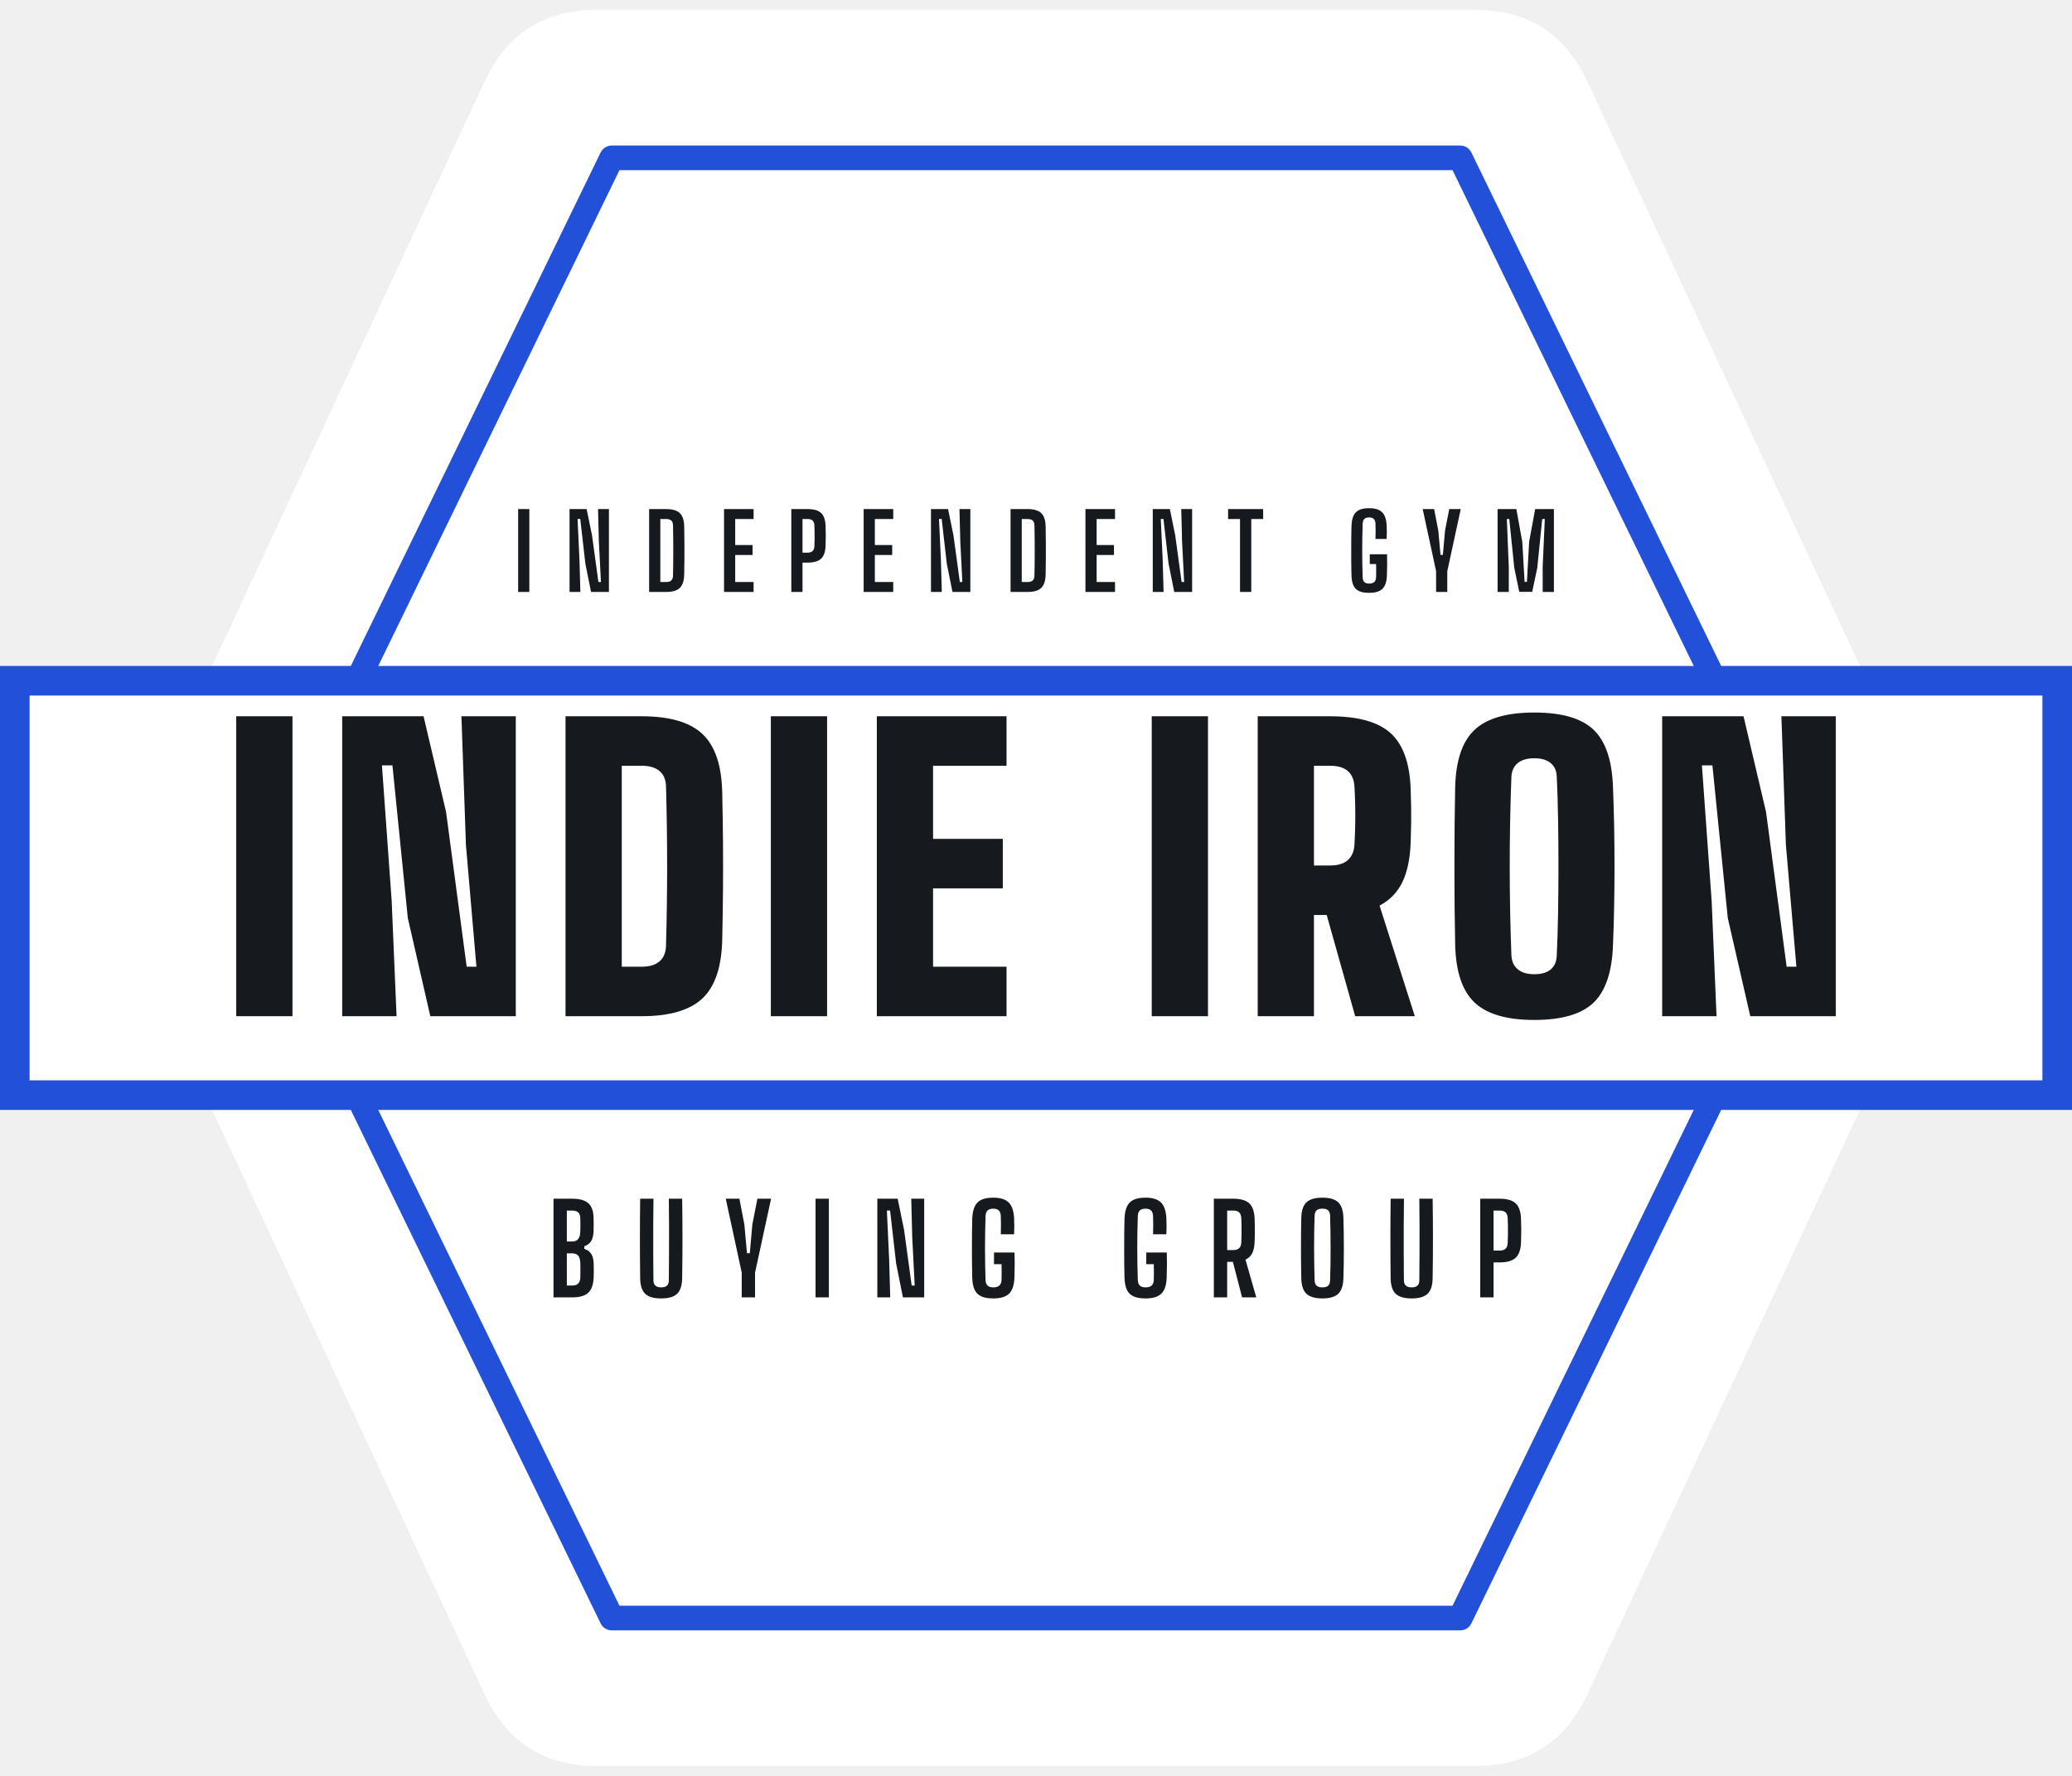
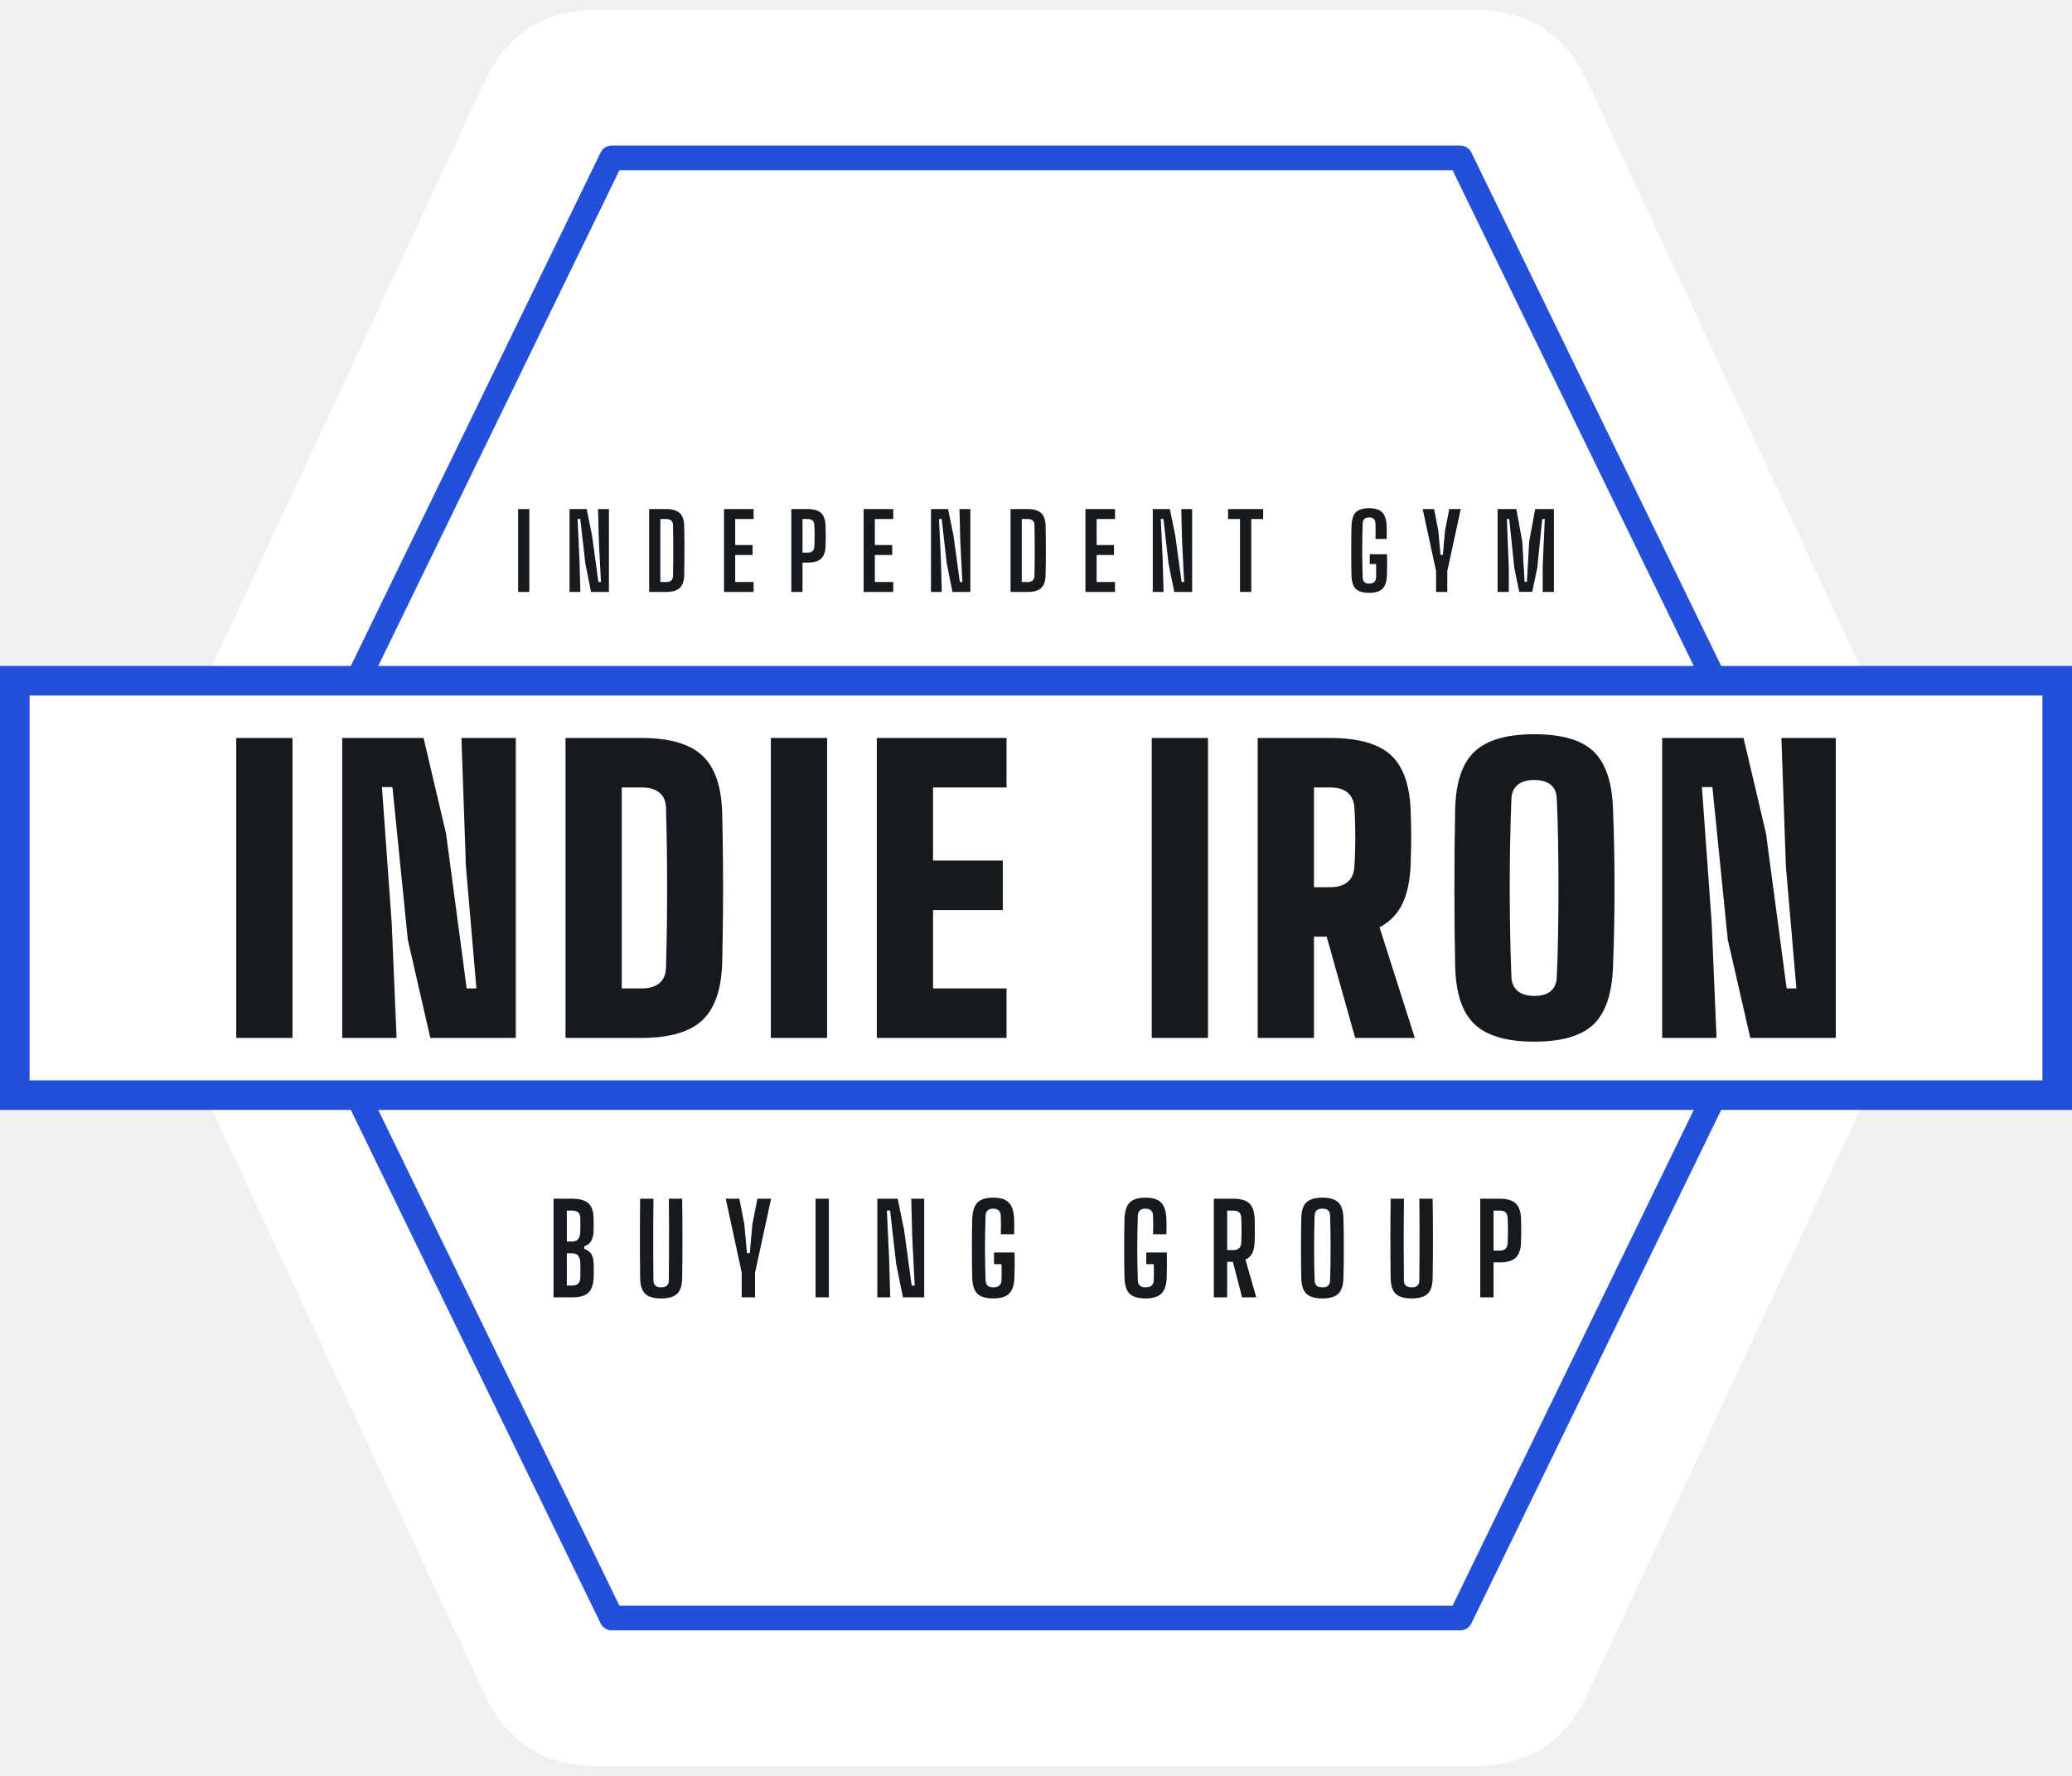
<svg xmlns="http://www.w3.org/2000/svg" viewBox="0 0 420 360" role="img" aria-label="Indie Iron independent gym buying group">
  <path d="M98.24,16.50 Q105.00,2.00 121.00,2.00 L299.00,2.00 Q315.00,2.00 321.76,16.50 L391.24,165.50 Q398.00,180.00 391.24,194.50 L321.76,343.50 Q315.00,358.00 299.00,358.00 L121.00,358.00 Q105.00,358.00 98.24,343.50 L28.76,194.50 Q22.00,180.00 28.76,165.50Z" fill="#FFFFFF" />
  <path d="M124.00,32.00 L296.00,32.00 L368.00,180.00 L296.00,328.00 L124.00,328.00 L52.00,180.00Z" fill="none" stroke="#2350D8" stroke-width="5" stroke-linejoin="round" />
  <rect x="3" y="138" width="414" height="84" fill="#FFFFFF" stroke="#2350D8" stroke-width="6" />
-   <path fill="#16191D" d="M47.885 206.0V145.2H59.285V206.0Z M69.365 206.0V145.2H85.857L90.417 164.58L94.597 195.968H96.573L94.445 171.268L93.533 145.2H104.553V206.0H87.225L82.665 186.088L79.549 155.156H77.421L79.397 182.668L80.385 206.0Z M114.633 206.0V145.2H130.061Q138.611 145.2 142.43 148.829Q146.249 152.458 146.401 160.78Q146.515 166.062 146.553 170.812Q146.591 175.562 146.553 180.312Q146.515 185.062 146.401 190.344Q146.249 198.704 142.43 202.352Q138.611 206.0 130.061 206.0ZM126.033 195.968H130.061Q132.455 195.968 133.709 194.866Q134.963 193.764 135.001 191.712Q135.115 187.646 135.172 183.618Q135.229 179.59 135.229 175.562Q135.229 171.534 135.172 167.487Q135.115 163.44 135.001 159.412Q134.963 157.398 133.709 156.315Q132.455 155.232 130.061 155.232H126.033Z M156.253 206.0V145.2H167.653V206.0Z M177.733 206.0V145.2H204.029V155.232H189.133V170.052H203.269V180.084H189.133V195.968H204.029V206.0Z M233.461 206.0V145.2H244.861V206.0Z M254.941 206.0V145.2H269.609Q278.121 145.2 281.902 148.639Q285.683 152.078 285.949 160.02Q286.025 162.148 286.044 163.744Q286.063 165.34 286.044 166.936Q286.025 168.532 285.949 170.66Q285.797 175.6 284.296 178.754Q282.795 181.908 279.641 183.58L286.785 206.0H274.701L268.925 185.48H266.341V206.0ZM266.341 175.448H269.609Q272.003 175.448 273.219 174.346Q274.435 173.244 274.549 171.268Q274.663 169.406 274.701 167.373Q274.739 165.34 274.701 163.307Q274.663 161.274 274.549 159.412Q274.435 157.398 273.219 156.315Q272.003 155.232 269.609 155.232H266.341Z M311.001 206.76Q302.641 206.76 298.898 203.226Q295.155 199.692 294.965 191.484Q294.889 187.76 294.851 183.732Q294.813 179.704 294.813 175.562Q294.813 171.42 294.851 167.392Q294.889 163.364 294.965 159.64Q295.155 151.47 298.898 147.955Q302.641 144.44 311.001 144.44Q319.399 144.44 323.047 147.955Q326.695 151.47 326.961 159.64Q327.113 163.44 327.189 167.468Q327.265 171.496 327.265 175.619Q327.265 179.742 327.189 183.751Q327.113 187.76 326.961 191.484Q326.695 199.692 323.047 203.226Q319.399 206.76 311.001 206.76ZM311.001 197.488Q313.243 197.488 314.383 196.481Q315.523 195.474 315.561 193.612Q315.751 189.736 315.827 185.1Q315.903 180.464 315.903 175.562Q315.903 170.66 315.827 166.024Q315.751 161.388 315.561 157.512Q315.523 155.688 314.345 154.7Q313.167 153.712 311.001 153.712Q308.835 153.712 307.638 154.7Q306.441 155.688 306.365 157.512Q306.213 161.388 306.118 166.024Q306.023 170.66 306.023 175.562Q306.023 180.464 306.118 185.1Q306.213 189.736 306.365 193.612Q306.441 195.474 307.638 196.481Q308.835 197.488 311.001 197.488Z M336.927 206.0V145.2H353.419L357.979 164.58L362.159 195.968H364.135L362.007 171.268L361.095 145.2H372.115V206.0H354.787L350.227 186.088L347.111 155.156H344.983L346.959 182.668L347.947 206.0Z" />
+   <g transform="translate(0 4.4)">
+     <path fill="#16191D" d="M47.885 206.0V145.2H59.285V206.0Z M69.365 206.0V145.2H85.857L90.417 164.58L94.597 195.968H96.573L94.445 171.268L93.533 145.2H104.553V206.0H87.225L82.665 186.088L79.549 155.156H77.421L79.397 182.668L80.385 206.0Z M114.633 206.0V145.2H130.061Q138.611 145.2 142.43 148.829Q146.249 152.458 146.401 160.78Q146.515 166.062 146.553 170.812Q146.591 175.562 146.553 180.312Q146.515 185.062 146.401 190.344Q146.249 198.704 142.43 202.352Q138.611 206.0 130.061 206.0ZM126.033 195.968H130.061Q132.455 195.968 133.709 194.866Q134.963 193.764 135.001 191.712Q135.115 187.646 135.172 183.618Q135.229 179.59 135.229 175.562Q135.229 171.534 135.172 167.487Q135.115 163.44 135.001 159.412Q134.963 157.398 133.709 156.315Q132.455 155.232 130.061 155.232H126.033Z M156.253 206.0V145.2H167.653V206.0Z M177.733 206.0V145.2H204.029V155.232H189.133V170.052H203.269V180.084H189.133V195.968H204.029V206.0Z M233.461 206.0V145.2H244.861V206.0Z M254.941 206.0V145.2H269.609Q278.121 145.2 281.902 148.639Q285.683 152.078 285.949 160.02Q286.025 162.148 286.044 163.744Q286.063 165.34 286.044 166.936Q286.025 168.532 285.949 170.66Q285.797 175.6 284.296 178.754Q282.795 181.908 279.641 183.58L286.785 206.0H274.701L268.925 185.48H266.341V206.0ZM266.341 175.448H269.609Q272.003 175.448 273.219 174.346Q274.435 173.244 274.549 171.268Q274.663 169.406 274.701 167.373Q274.739 165.34 274.701 163.307Q274.663 161.274 274.549 159.412Q274.435 157.398 273.219 156.315Q272.003 155.232 269.609 155.232H266.341Z M311.001 206.76Q302.641 206.76 298.898 203.226Q295.155 199.692 294.965 191.484Q294.889 187.76 294.851 183.732Q294.813 179.704 294.813 175.562Q294.813 171.42 294.851 167.392Q294.889 163.364 294.965 159.64Q295.155 151.47 298.898 147.955Q302.641 144.44 311.001 144.44Q319.399 144.44 323.047 147.955Q326.695 151.47 326.961 159.64Q327.113 163.44 327.189 167.468Q327.265 171.496 327.265 175.619Q327.265 179.742 327.189 183.751Q327.113 187.76 326.961 191.484Q326.695 199.692 323.047 203.226Q319.399 206.76 311.001 206.76ZM311.001 197.488Q313.243 197.488 314.383 196.481Q315.523 195.474 315.561 193.612Q315.751 189.736 315.827 185.1Q315.903 180.464 315.903 175.562Q315.903 170.66 315.827 166.024Q315.751 161.388 315.561 157.512Q315.523 155.688 314.345 154.7Q313.167 153.712 311.001 153.712Q308.835 153.712 307.638 154.7Q306.441 155.688 306.365 157.512Q306.213 161.388 306.118 166.024Q306.023 170.66 306.023 175.562Q306.023 180.464 306.118 185.1Q306.213 189.736 306.365 193.612Q306.441 195.474 307.638 196.481Q308.835 197.488 311.001 197.488Z M336.927 206.0V145.2H353.419L357.979 164.58L362.159 195.968H364.135L362.007 171.268L361.095 145.2H372.115V206.0H354.787L350.227 186.088L347.111 155.156H344.983L346.959 182.668L347.947 206.0Z" />
+   </g>
  <path fill="#16191D" d="M105.028 120.0V103.2H107.296V120.0Z M115.449 120.0V103.2H118.914L120.006 108.534L121.297 117.984H121.812L121.392 109.773L121.224 103.2H123.429V120.0H119.806L118.651 114.236L117.623 105.206H117.076L117.465 113.637L117.644 120.0Z M131.582 120.0V103.2H135.058Q136.958 103.2 137.808 104.024Q138.659 104.849 138.691 106.749Q138.722 108.481 138.733 110.035Q138.743 111.59 138.733 113.149Q138.722 114.708 138.691 116.441Q138.659 118.341 137.808 119.171Q136.958 120.0 135.047 120.0ZM133.85 117.984H135.047Q135.74 117.984 136.076 117.664Q136.412 117.344 136.423 116.692Q136.454 115.412 136.464 114.136Q136.475 112.86 136.475 111.59Q136.475 110.319 136.464 109.043Q136.454 107.767 136.423 106.487Q136.412 105.846 136.076 105.531Q135.74 105.216 135.058 105.216H133.85Z M146.76 120.0V103.2H152.755V105.216H149.028V110.487H152.545V112.503H149.028V117.984H152.755V120.0Z M160.404 120.0V103.2H163.712Q165.591 103.2 166.436 103.988Q167.282 104.775 167.345 106.602Q167.387 107.746 167.387 108.681Q167.387 109.615 167.345 110.644Q167.282 112.461 166.436 113.254Q165.591 114.046 163.701 114.046H162.672V120.0ZM162.672 112.031H163.701Q164.383 112.031 164.714 111.71Q165.045 111.39 165.077 110.76Q165.108 110.088 165.119 109.353Q165.129 108.618 165.119 107.888Q165.108 107.159 165.077 106.487Q165.045 105.846 164.72 105.531Q164.394 105.216 163.712 105.216H162.672Z M175.067 120.0V103.2H181.063V105.216H177.335V110.487H180.853V112.503H177.335V117.984H181.063V120.0Z M188.712 120.0V103.2H192.177L193.269 108.534L194.56 117.984H195.075L194.655 109.773L194.487 103.2H196.692V120.0H193.069L191.914 114.236L190.885 105.206H190.339L190.728 113.637L190.906 120.0Z M204.845 120.0V103.2H208.32Q210.221 103.2 211.071 104.024Q211.922 104.849 211.953 106.749Q211.985 108.481 211.995 110.035Q212.006 111.59 211.995 113.149Q211.985 114.708 211.953 116.441Q211.922 118.341 211.071 119.171Q210.221 120.0 208.31 120.0ZM207.113 117.984H208.31Q209.003 117.984 209.339 117.664Q209.675 117.344 209.685 116.692Q209.717 115.412 209.727 114.136Q209.738 112.86 209.738 111.59Q209.738 110.319 209.727 109.043Q209.717 107.767 209.685 106.487Q209.675 105.846 209.339 105.531Q209.003 105.216 208.32 105.216H207.113Z M220.022 120.0V103.2H226.018V105.216H222.29V110.487H225.808V112.503H222.29V117.984H226.018V120.0Z M233.667 120.0V103.2H237.132L238.224 108.534L239.515 117.984H240.03L239.61 109.773L239.442 103.2H241.647V120.0H238.024L236.869 114.236L235.84 105.206H235.294L235.683 113.637L235.861 120.0Z M251.354 120.0V105.216H248.939V103.2H256.047V105.216H253.632V120.0Z M277.54 120.178Q276.259 120.178 275.487 119.827Q274.716 119.475 274.353 118.703Q273.991 117.931 273.949 116.682Q273.918 115.527 273.907 114.241Q273.897 112.954 273.897 111.637Q273.897 110.319 273.907 109.043Q273.918 107.767 273.949 106.623Q274.001 105.321 274.369 104.528Q274.736 103.736 275.508 103.379Q276.28 103.022 277.529 103.022Q279.325 103.022 280.149 103.83Q280.974 104.638 281.079 106.497Q281.11 107.148 281.11 107.878Q281.11 108.608 281.079 109.258H278.81Q278.842 108.544 278.842 107.678Q278.842 106.812 278.81 106.098Q278.779 105.489 278.459 105.19Q278.138 104.891 277.529 104.891Q276.889 104.891 276.569 105.19Q276.248 105.489 276.217 106.098Q276.175 107.41 276.149 108.797Q276.123 110.183 276.123 111.59Q276.123 112.996 276.149 114.382Q276.175 115.769 276.217 117.081Q276.248 117.701 276.569 118Q276.889 118.299 277.54 118.299Q278.191 118.299 278.548 118Q278.905 117.701 278.936 117.081Q278.947 116.682 278.952 116.194Q278.957 115.706 278.952 115.228Q278.947 114.75 278.936 114.341H277.656V112.356H281.152Q281.183 113.238 281.178 114.351Q281.173 115.464 281.131 116.682Q281.058 118.551 280.223 119.365Q279.388 120.178 277.54 120.178Z M291.101 120.0V115.8V115.779L288.381 103.2H290.702L291.552 107.61L291.993 112.482H292.476L292.906 107.61L293.767 103.2H296.099L293.368 115.79V115.811V120.0Z M303.569 120.0V103.2H307.37L308.567 109.815L309.039 117.953H309.512L309.963 109.815L311.181 103.2H314.982V120.0H312.704V114.971L313.134 105.216H312.609L311.612 115.107L310.583 119.969H307.958L306.95 115.107L305.931 105.216H305.438L305.837 114.971V120.0Z" />
  <path fill="#16191D" d="M112.2 263.0V243.0H116.0Q118.25 243.0 119.281 243.938Q120.312 244.875 120.325 247.05Q120.337 247.85 120.337 248.481Q120.337 249.113 120.312 249.713Q120.25 250.912 119.812 251.613Q119.375 252.312 118.438 252.637V253.162Q119.4 253.488 119.85 254.194Q120.3 254.9 120.337 256.125Q120.362 256.887 120.362 257.531Q120.362 258.175 120.337 258.95Q120.25 261.113 119.25 262.056Q118.25 263.0 116.0 263.0ZM114.9 260.6H116.0Q116.812 260.6 117.219 260.181Q117.625 259.762 117.637 258.913Q117.65 258.212 117.65 257.581Q117.65 256.95 117.637 256.25Q117.625 255.075 117.231 254.575Q116.837 254.075 115.95 254.075H114.9ZM114.9 251.675H115.987Q116.8 251.675 117.206 251.163Q117.612 250.65 117.625 249.65Q117.65 248.925 117.65 248.275Q117.65 247.625 117.625 246.912Q117.612 246.15 117.206 245.775Q116.8 245.4 116.0 245.4H114.9Z M134.025 263.212Q131.75 263.212 130.769 262.256Q129.787 261.3 129.763 259.075Q129.713 255.075 129.713 251.031Q129.713 246.988 129.763 243.0H132.463Q132.425 245.662 132.413 248.469Q132.4 251.275 132.413 254.081Q132.425 256.887 132.45 259.55Q132.45 260.262 132.85 260.619Q133.25 260.975 134.025 260.975Q134.812 260.975 135.194 260.619Q135.575 260.262 135.575 259.55Q135.6 256.887 135.613 254.081Q135.625 251.275 135.619 248.469Q135.613 245.662 135.575 243.0H138.275Q138.338 246.988 138.338 251.031Q138.338 255.075 138.275 259.075Q138.25 261.3 137.269 262.256Q136.287 263.212 134.025 263.212Z M150.35 263.0V258.0V257.975L147.113 243.0H149.875L150.888 248.25L151.413 254.05H151.988L152.5 248.25L153.525 243.0H156.3L153.05 257.988V258.012V263.0Z M165.312 263.0V243.0H168.013V263.0Z M177.838 263.0V243.0H181.963L183.263 249.35L184.8 260.6H185.413L184.913 250.825L184.713 243.0H187.338V263.0H183.025L181.65 256.137L180.425 245.387H179.775L180.238 255.425L180.45 263.0Z M201.35 263.212Q199.825 263.212 198.906 262.794Q197.988 262.375 197.556 261.456Q197.125 260.538 197.075 259.05Q197.037 257.675 197.025 256.144Q197.012 254.613 197.012 253.044Q197.012 251.475 197.025 249.956Q197.037 248.438 197.075 247.075Q197.137 245.525 197.575 244.581Q198.012 243.637 198.931 243.212Q199.85 242.787 201.338 242.787Q203.475 242.787 204.456 243.75Q205.438 244.713 205.562 246.925Q205.6 247.7 205.6 248.569Q205.6 249.438 205.562 250.213H202.863Q202.9 249.363 202.9 248.331Q202.9 247.3 202.863 246.45Q202.825 245.725 202.444 245.369Q202.062 245.012 201.338 245.012Q200.575 245.012 200.194 245.369Q199.812 245.725 199.775 246.45Q199.725 248.012 199.694 249.662Q199.662 251.312 199.662 252.988Q199.662 254.662 199.694 256.312Q199.725 257.962 199.775 259.525Q199.812 260.262 200.194 260.619Q200.575 260.975 201.35 260.975Q202.125 260.975 202.55 260.619Q202.975 260.262 203.012 259.525Q203.025 259.05 203.031 258.469Q203.037 257.887 203.031 257.319Q203.025 256.75 203.012 256.262H201.488V253.9H205.65Q205.688 254.95 205.681 256.275Q205.675 257.6 205.625 259.05Q205.537 261.275 204.544 262.244Q203.55 263.212 201.35 263.212Z M232.213 263.212Q230.688 263.212 229.769 262.794Q228.85 262.375 228.419 261.456Q227.988 260.538 227.938 259.05Q227.9 257.675 227.887 256.144Q227.875 254.613 227.875 253.044Q227.875 251.475 227.887 249.956Q227.9 248.438 227.938 247.075Q228.0 245.525 228.438 244.581Q228.875 243.637 229.794 243.212Q230.713 242.787 232.2 242.787Q234.338 242.787 235.319 243.75Q236.3 244.713 236.425 246.925Q236.463 247.7 236.463 248.569Q236.463 249.438 236.425 250.213H233.725Q233.763 249.363 233.763 248.331Q233.763 247.3 233.725 246.45Q233.688 245.725 233.306 245.369Q232.925 245.012 232.2 245.012Q231.438 245.012 231.056 245.369Q230.675 245.725 230.638 246.45Q230.588 248.012 230.556 249.662Q230.525 251.312 230.525 252.988Q230.525 254.662 230.556 256.312Q230.588 257.962 230.638 259.525Q230.675 260.262 231.056 260.619Q231.438 260.975 232.213 260.975Q232.988 260.975 233.413 260.619Q233.838 260.262 233.875 259.525Q233.888 259.05 233.894 258.469Q233.9 257.887 233.894 257.319Q233.888 256.75 233.875 256.262H232.35V253.9H236.513Q236.55 254.95 236.544 256.275Q236.538 257.6 236.488 259.05Q236.4 261.275 235.406 262.244Q234.413 263.212 232.213 263.212Z M246.05 263.0V243.0H249.988Q252.225 243.0 253.231 243.938Q254.238 244.875 254.313 247.05Q254.35 247.963 254.356 248.719Q254.363 249.475 254.356 250.206Q254.35 250.938 254.313 251.75Q254.275 253.162 253.831 254.044Q253.388 254.925 252.463 255.35L254.65 263.0H251.775L249.913 255.8H248.75V263.0ZM248.75 253.412H249.975Q250.788 253.412 251.181 253.031Q251.575 252.65 251.613 251.887Q251.65 251.088 251.663 250.244Q251.675 249.4 251.663 248.556Q251.65 247.713 251.613 246.912Q251.575 246.15 251.188 245.775Q250.8 245.4 249.988 245.4H248.75Z M268.05 263.212Q265.8 263.212 264.806 262.256Q263.813 261.3 263.775 259.075Q263.738 257.575 263.725 256.05Q263.713 254.525 263.713 252.994Q263.713 251.463 263.725 249.944Q263.738 248.425 263.775 246.912Q263.813 244.7 264.806 243.744Q265.8 242.787 268.05 242.787Q270.3 242.787 271.281 243.744Q272.263 244.7 272.313 246.912Q272.363 248.438 272.381 249.963Q272.4 251.488 272.4 253.012Q272.4 254.537 272.381 256.056Q272.363 257.575 272.313 259.075Q272.263 261.3 271.281 262.256Q270.3 263.212 268.05 263.212ZM268.05 260.975Q268.85 260.975 269.225 260.631Q269.6 260.288 269.613 259.55Q269.675 258.0 269.694 256.331Q269.713 254.662 269.713 252.962Q269.713 251.262 269.688 249.613Q269.663 247.963 269.613 246.438Q269.6 245.7 269.219 245.356Q268.838 245.012 268.05 245.012Q267.263 245.012 266.881 245.356Q266.5 245.7 266.475 246.438Q266.425 247.963 266.394 249.613Q266.363 251.262 266.369 252.962Q266.375 254.662 266.4 256.331Q266.425 258.0 266.475 259.55Q266.5 260.288 266.881 260.631Q267.263 260.975 268.05 260.975Z M286.15 263.212Q283.875 263.212 282.894 262.256Q281.913 261.3 281.888 259.075Q281.838 255.075 281.838 251.031Q281.838 246.988 281.888 243.0H284.588Q284.55 245.662 284.538 248.469Q284.525 251.275 284.538 254.081Q284.55 256.887 284.575 259.55Q284.575 260.262 284.975 260.619Q285.375 260.975 286.15 260.975Q286.938 260.975 287.319 260.619Q287.7 260.262 287.7 259.55Q287.725 256.887 287.738 254.081Q287.75 251.275 287.744 248.469Q287.738 245.662 287.7 243.0H290.4Q290.463 246.988 290.463 251.031Q290.463 255.075 290.4 259.075Q290.375 261.3 289.394 262.256Q288.413 263.212 286.15 263.212Z M300.05 263.0V243.0H303.988Q306.225 243.0 307.231 243.938Q308.238 244.875 308.313 247.05Q308.363 248.412 308.363 249.525Q308.363 250.637 308.313 251.863Q308.238 254.025 307.231 254.969Q306.225 255.912 303.975 255.912H302.75V263.0ZM302.75 253.512H303.975Q304.788 253.512 305.181 253.131Q305.575 252.75 305.613 252.0Q305.65 251.2 305.663 250.325Q305.675 249.45 305.663 248.581Q305.65 247.713 305.613 246.912Q305.575 246.15 305.188 245.775Q304.8 245.4 303.988 245.4H302.75Z" />
</svg>
